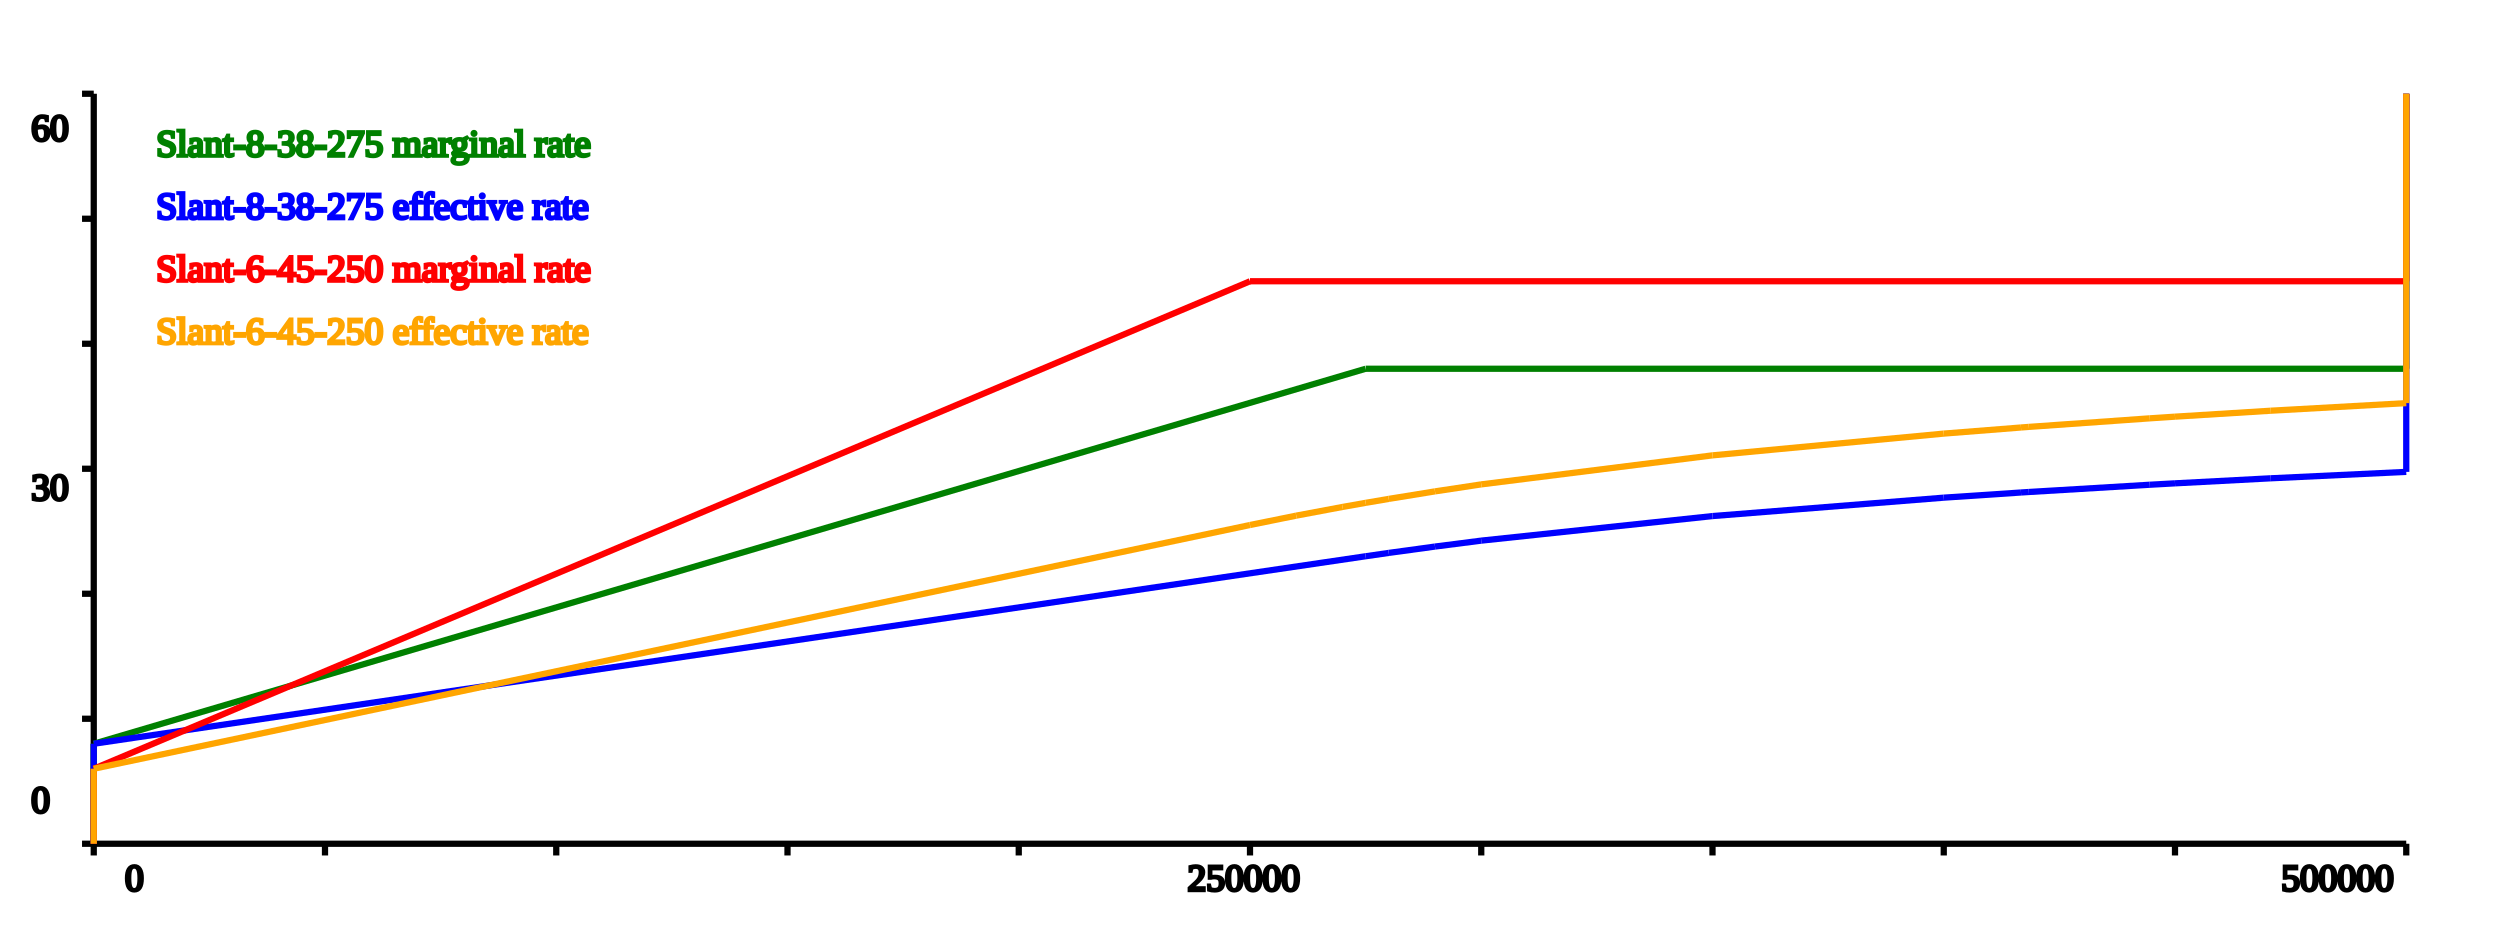
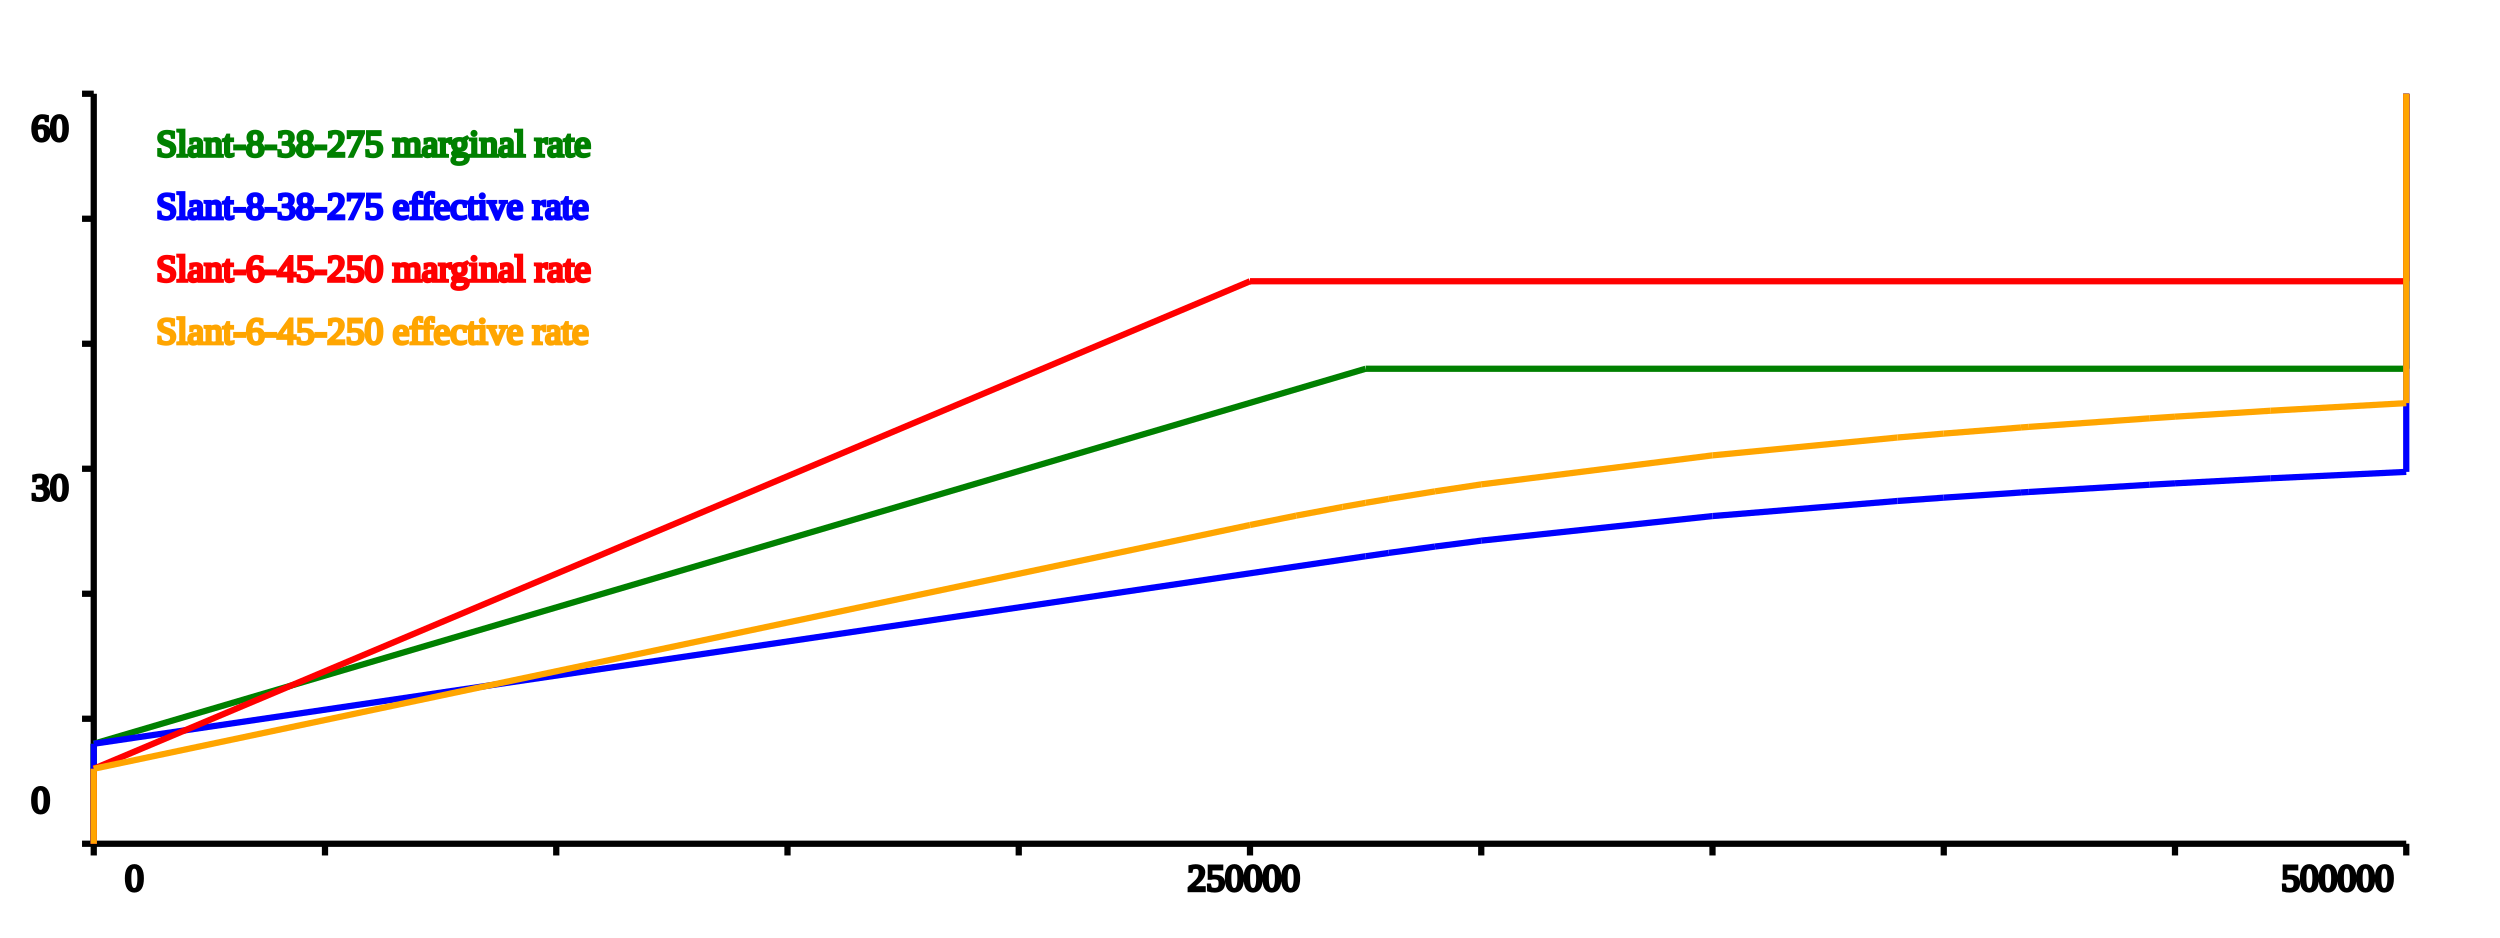
<svg xmlns="http://www.w3.org/2000/svg" height="300" width="800">
-   <g id="n0219781">
-     <g id="axis2958911" />
-     <g id="axisn1823817">
+   <g id="n0207819">
+     <g id="axis9327176" />
+     <g id="axisn0057438">
      <line style="stroke: black; stroke-width: 2" x1="30" x2="770" y1="270" y2="270" />
      <line style="stroke: black; stroke-width: 2" x1="30" x2="30" y1="30" y2="270" />
      <line style="stroke: black; stroke-width: 2" x1="30" x2="30" y1="270" y2="273.75" />
      <text transform="rotate(90,30,277.5)" x="30" y="277.5" />
      <text transform="rotate(90,29.99926,277.5)" x="29.999" y="277.5" />
      <line style="stroke: black; stroke-width: 2" x1="104" x2="104" y1="270" y2="273.75" />
      <text transform="rotate(90,104,277.5)" x="104" y="277.5" />
      <text transform="rotate(90,103.9993,277.5)" x="103.999" y="277.5" />
      <line style="stroke: black; stroke-width: 2" x1="178" x2="178" y1="270" y2="273.75" />
      <text transform="rotate(90,178,277.5)" x="178" y="277.5" />
      <text transform="rotate(90,177.9993,277.5)" x="177.999" y="277.5" />
      <line style="stroke: black; stroke-width: 2" x1="252" x2="252" y1="270" y2="273.75" />
      <text transform="rotate(90,252,277.5)" x="252" y="277.5" />
      <text transform="rotate(90,251.9993,277.5)" x="251.999" y="277.5" />
      <line style="stroke: black; stroke-width: 2" x1="326" x2="326" y1="270" y2="273.75" />
      <text transform="rotate(90,326,277.5)" x="326" y="277.5" />
      <text transform="rotate(90,325.9993,277.5)" x="325.999" y="277.5" />
      <line style="stroke: black; stroke-width: 2" x1="400" x2="400" y1="270" y2="273.75" />
      <text transform="rotate(90,400,277.5)" x="400" y="277.5" />
      <text transform="rotate(90,399.9993,277.5)" x="399.999" y="277.5" />
      <line style="stroke: black; stroke-width: 2" x1="474" x2="474" y1="270" y2="273.75" />
      <text transform="rotate(90,474,277.5)" x="474" y="277.5" />
      <text transform="rotate(90,473.9993,277.5)" x="473.999" y="277.5" />
      <line style="stroke: black; stroke-width: 2" x1="548" x2="548" y1="270" y2="273.75" />
      <text transform="rotate(90,548,277.5)" x="548" y="277.5" />
      <text transform="rotate(90,547.9993,277.5)" x="547.999" y="277.5" />
      <line style="stroke: black; stroke-width: 2" x1="622" x2="622" y1="270" y2="273.75" />
      <text transform="rotate(90,622,277.5)" x="622" y="277.5" />
      <text transform="rotate(90,621.9993,277.5)" x="621.999" y="277.5" />
      <line style="stroke: black; stroke-width: 2" x1="696" x2="696" y1="270" y2="273.75" />
      <text transform="rotate(90,696,277.5)" x="696" y="277.5" />
      <text transform="rotate(90,695.9993,277.5)" x="695.999" y="277.5" />
      <line style="stroke: black; stroke-width: 2" x1="770" x2="770" y1="270" y2="273.75" />
      <text transform="rotate(90,770,277.5)" x="770" y="277.5" />
      <text transform="rotate(90,769.9993,277.5)" x="769.999" y="277.5" />
      <line style="stroke: black; stroke-width: 2" x1="30" x2="26.25" y1="270" y2="270" />
      <text x="0" y="270" />
      <text x="29.999" y="270" />
      <line style="stroke: black; stroke-width: 2" x1="30" x2="26.25" y1="230" y2="230" />
      <text x="0" y="230" />
      <text x="30.014" y="230" />
      <line style="stroke: black; stroke-width: 2" x1="30" x2="26.25" y1="190" y2="190" />
      <text x="0" y="190" />
      <text x="30.029" y="190" />
      <line style="stroke: black; stroke-width: 2" x1="30" x2="26.25" y1="150" y2="150" />
      <text x="0" y="150" />
      <text x="30.044" y="150" />
      <line style="stroke: black; stroke-width: 2" x1="30" x2="26.25" y1="110" y2="110" />
      <text x="0" y="110" />
      <text x="30.058" y="110" />
      <line style="stroke: black; stroke-width: 2" x1="30" x2="26.25" y1="70" y2="70" />
      <text x="0" y="70" />
      <text x="30.073" y="70" />
      <line style="stroke: black; stroke-width: 2" x1="30" x2="26.25" y1="30" y2="30" />
      <text x="0" y="30" />
      <text x="30.088" y="30" />
    </g>
  </g>
  <text fill="black" stroke="black" x="40" y="285">0</text>
  <text fill="black" stroke="black" x="380" y="285">250000</text>
  <text fill="black" stroke="black" x="730" y="285">500000</text>
  <text fill="black" stroke="black" x="10" y="260">0</text>
  <text fill="black" stroke="black" x="10" y="160">30</text>
  <text fill="black" stroke="black" x="10" y="45">60</text>
-   <g id="n5679590">
-     <g id="line0662912" />
-     <g id="linen8590354">
+   <g id="n9076801">
+     <g id="line8643471" />
+     <g id="linen4255582">
      <line style="fill: green; stroke: green; stroke-width: 2" x1="30" x2="30" y1="270" y2="238" />
      <line style="fill: green; stroke: green; stroke-width: 2" x1="30" x2="437" y1="238" y2="118" />
      <line style="fill: green; stroke: green; stroke-width: 2" x1="437" x2="770" y1="118" y2="118" />
      <line style="fill: green; stroke: green; stroke-width: 2" x1="770" x2="770" y1="118" y2="30" />
    </g>
  </g>
  <text fill="green" stroke="green" x="50" y="50">Slant-8-38-275 marginal rate</text>
-   <g id="n1993085">
-     <g id="line8604601" />
-     <g id="linen0827155">
+   <g id="n1351729">
+     <g id="line8690821" />
+     <g id="linen5398459">
      <line style="fill: blue; stroke: blue; stroke-width: 2" x1="30" x2="30" y1="270" y2="238" />
      <line style="fill: blue; stroke: blue; stroke-width: 2" x1="30" x2="437" y1="238" y2="178" />
      <line style="fill: blue; stroke: blue; stroke-width: 2" x1="437" x2="444.4" y1="178" y2="176.929" />
      <line style="fill: blue; stroke: blue; stroke-width: 2" x1="444.4" x2="459.2" y1="176.929" y2="174.897" />
      <line style="fill: blue; stroke: blue; stroke-width: 2" x1="459.2" x2="474" y1="174.897" y2="173" />
      <line style="fill: blue; stroke: blue; stroke-width: 2" x1="474" x2="548" y1="173" y2="165.143" />
-       <line style="fill: blue; stroke: blue; stroke-width: 2" x1="548" x2="622" y1="165.143" y2="159.25" />
+       <line style="fill: blue; stroke: blue; stroke-width: 2" x1="548" x2="607.2" y1="165.143" y2="160.308" />
+       <line style="fill: blue; stroke: blue; stroke-width: 2" x1="607.2" x2="622" y1="160.308" y2="159.25" />
      <line style="fill: blue; stroke: blue; stroke-width: 2" x1="622" x2="646.716" y1="159.25" y2="157.597" />
      <line style="fill: blue; stroke: blue; stroke-width: 2" x1="646.716" x2="649.232" y1="157.597" y2="157.436" />
      <line style="fill: blue; stroke: blue; stroke-width: 2" x1="649.232" x2="687.934" y1="157.436" y2="155.116" />
      <line style="fill: blue; stroke: blue; stroke-width: 2" x1="687.934" x2="696" y1="155.116" y2="154.667" />
      <line style="fill: blue; stroke: blue; stroke-width: 2" x1="696" x2="726.636" y1="154.667" y2="153.054" />
      <line style="fill: blue; stroke: blue; stroke-width: 2" x1="726.636" x2="770" y1="153.054" y2="151" />
      <line style="fill: blue; stroke: blue; stroke-width: 2" x1="770" x2="770" y1="151" y2="30" />
    </g>
  </g>
  <text fill="blue" stroke="blue" x="50" y="70">Slant-8-38-275 effective rate</text>
-   <g id="n7800637">
-     <g id="line1298564" />
-     <g id="linen8081548">
+   <g id="n8539154">
+     <g id="line9506765" />
+     <g id="linen9674300">
      <line style="fill: red; stroke: red; stroke-width: 2" x1="30" x2="30" y1="270" y2="246" />
      <line style="fill: red; stroke: red; stroke-width: 2" x1="30" x2="400" y1="246" y2="90" />
      <line style="fill: red; stroke: red; stroke-width: 2" x1="400" x2="770" y1="90" y2="90" />
      <line style="fill: red; stroke: red; stroke-width: 2" x1="770" x2="770" y1="90" y2="30" />
    </g>
  </g>
  <text fill="red" stroke="red" x="50" y="90">Slant-6-45-250 marginal rate</text>
-   <g id="n6714031">
-     <g id="line0605063" />
-     <g id="linen9396031">
+   <g id="n7474933">
+     <g id="line0663809" />
+     <g id="linen8004761">
      <line style="fill: orange; stroke: orange; stroke-width: 2" x1="30" x2="30" y1="270" y2="246" />
      <line style="fill: orange; stroke: orange; stroke-width: 2" x1="30" x2="400" y1="246" y2="168" />
      <line style="fill: orange; stroke: orange; stroke-width: 2" x1="400" x2="414.8" y1="168" y2="165" />
      <line style="fill: orange; stroke: orange; stroke-width: 2" x1="414.8" x2="429.6" y1="165" y2="162.222" />
      <line style="fill: orange; stroke: orange; stroke-width: 2" x1="429.6" x2="437" y1="162.222" y2="160.909" />
      <line style="fill: orange; stroke: orange; stroke-width: 2" x1="437" x2="444.4" y1="160.909" y2="159.643" />
      <line style="fill: orange; stroke: orange; stroke-width: 2" x1="444.4" x2="459.2" y1="159.643" y2="157.241" />
      <line style="fill: orange; stroke: orange; stroke-width: 2" x1="459.2" x2="474" y1="157.241" y2="155" />
      <line style="fill: orange; stroke: orange; stroke-width: 2" x1="474" x2="548" y1="155" y2="145.714" />
-       <line style="fill: orange; stroke: orange; stroke-width: 2" x1="548" x2="622" y1="145.714" y2="138.75" />
+       <line style="fill: orange; stroke: orange; stroke-width: 2" x1="548" x2="607.2" y1="145.714" y2="140" />
+       <line style="fill: orange; stroke: orange; stroke-width: 2" x1="607.2" x2="622" y1="140" y2="138.75" />
      <line style="fill: orange; stroke: orange; stroke-width: 2" x1="622" x2="646.716" y1="138.75" y2="136.796" />
      <line style="fill: orange; stroke: orange; stroke-width: 2" x1="646.716" x2="649.232" y1="136.796" y2="136.606" />
      <line style="fill: orange; stroke: orange; stroke-width: 2" x1="649.232" x2="687.934" y1="136.606" y2="133.865" />
      <line style="fill: orange; stroke: orange; stroke-width: 2" x1="687.934" x2="696" y1="133.865" y2="133.333" />
      <line style="fill: orange; stroke: orange; stroke-width: 2" x1="696" x2="726.636" y1="133.333" y2="131.428" />
      <line style="fill: orange; stroke: orange; stroke-width: 2" x1="726.636" x2="770" y1="131.428" y2="129" />
      <line style="fill: orange; stroke: orange; stroke-width: 2" x1="770" x2="770" y1="129" y2="30" />
    </g>
  </g>
  <text fill="orange" stroke="orange" x="50" y="110">Slant-6-45-250 effective rate</text>
</svg>
